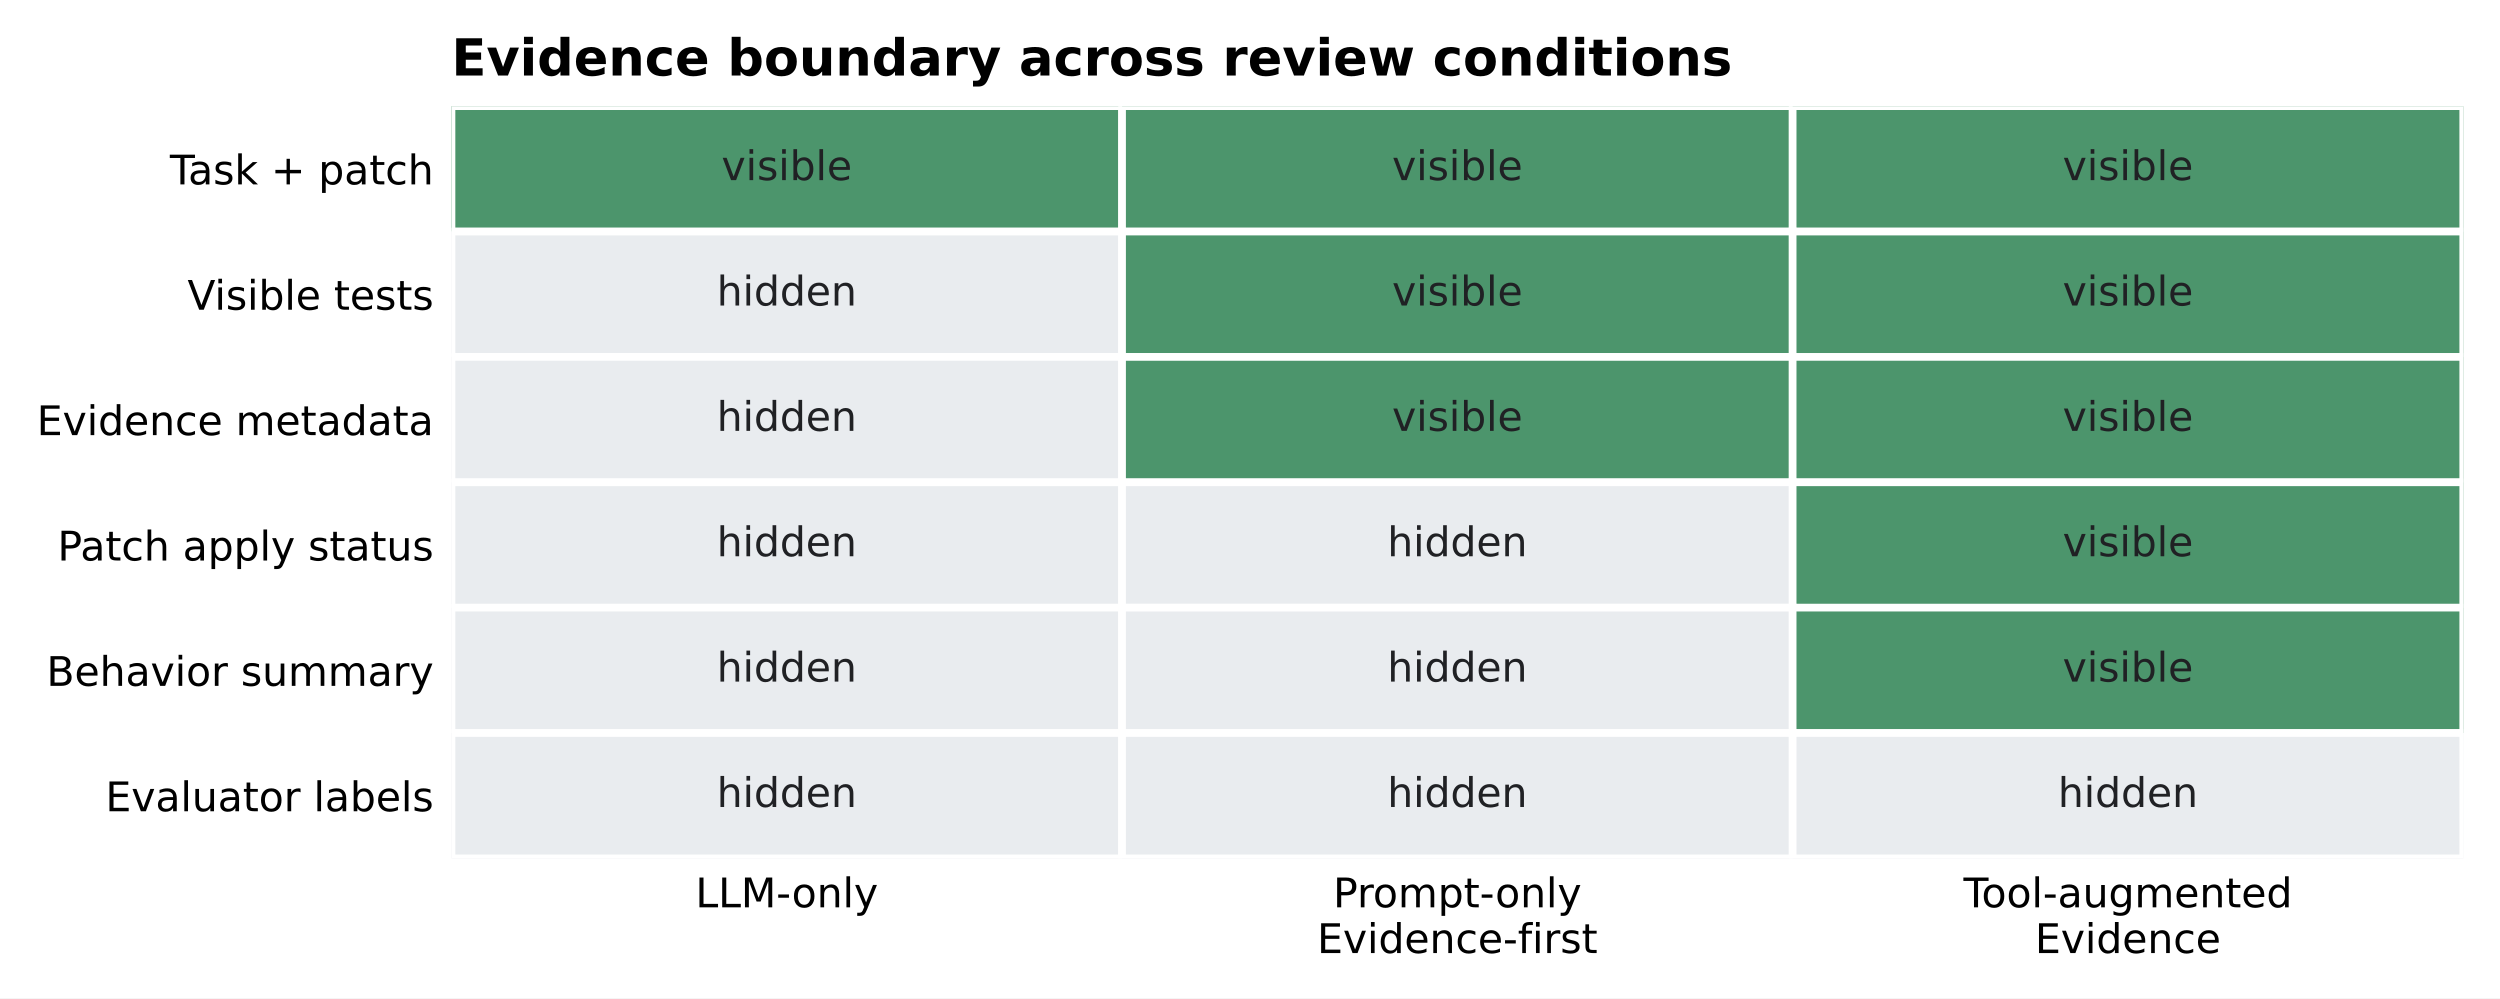
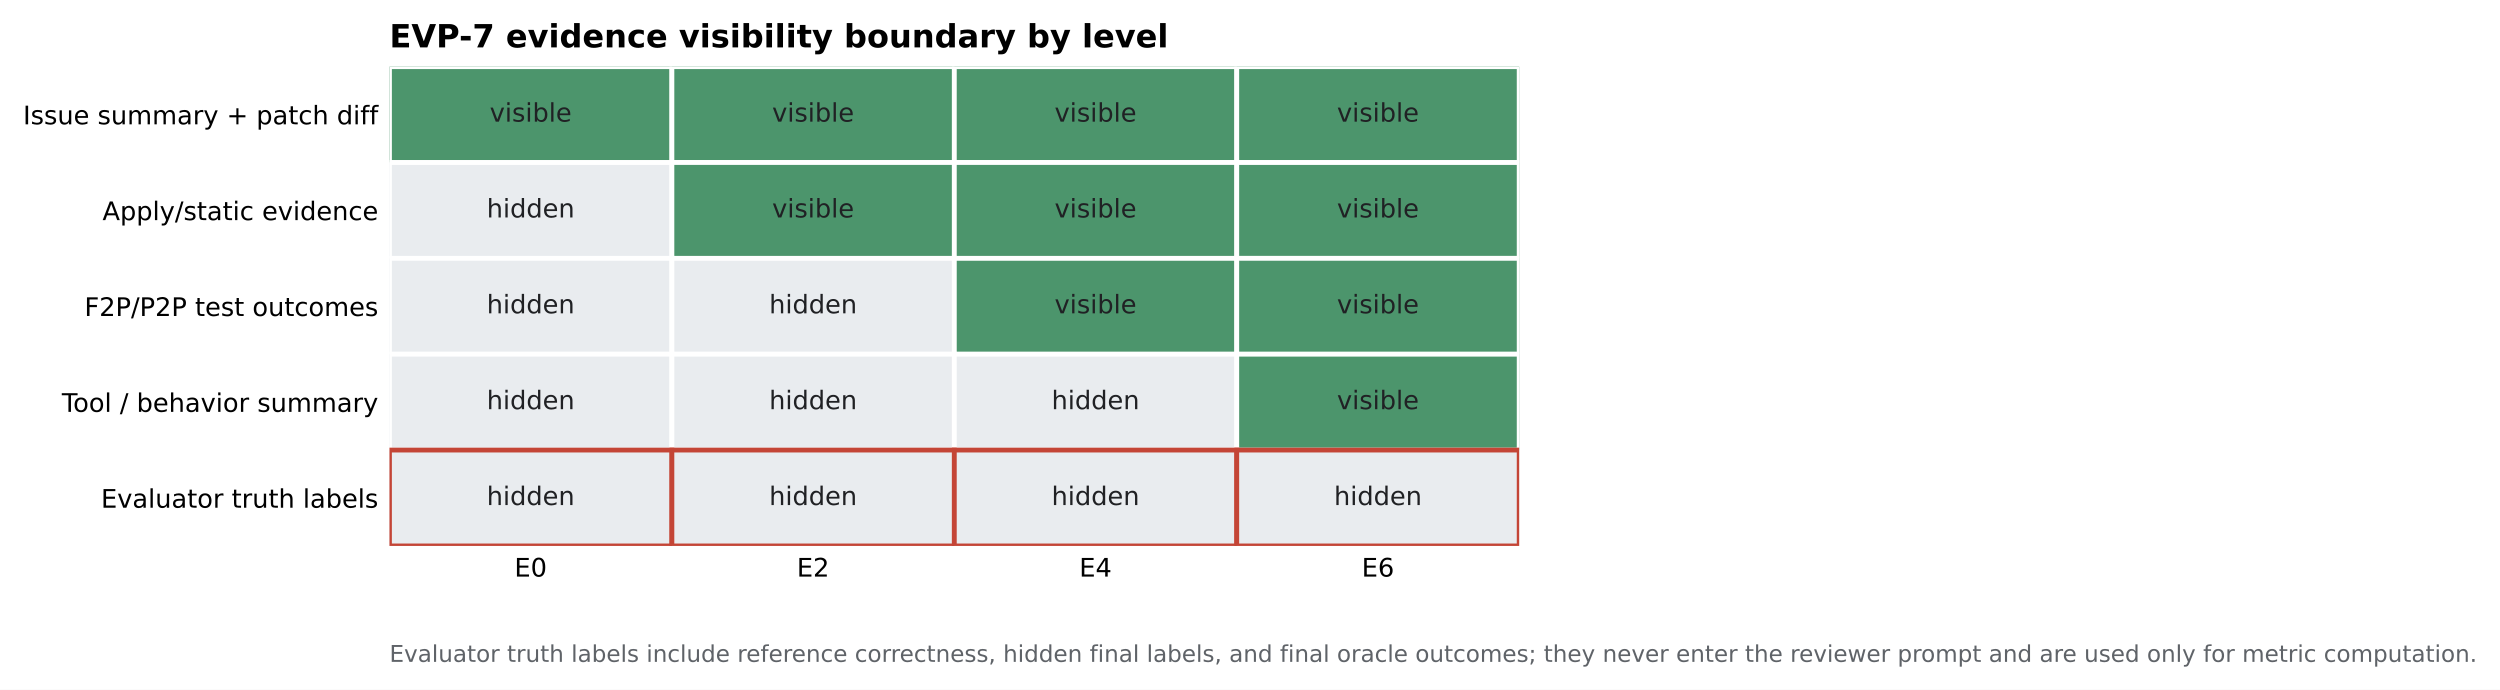
- <svg xmlns="http://www.w3.org/2000/svg" width="489.605pt" height="195.511pt" viewBox="0 0 489.605 195.511" version="1.1">
+ <svg xmlns="http://www.w3.org/2000/svg" width="780.096pt" height="215.22pt" viewBox="0 0 780.096 215.22" version="1.1">
  <defs>
    <style type="text/css">*{stroke-linejoin: round; stroke-linecap: butt}</style>
  </defs>
  <g id="figure_1">
    <g id="patch_1">
-       <path d="M 0 195.511 L 489.605 195.511 L 489.605 0 L 0 0 z " style="fill: #ffffff" />
+       <path d="M 0 215.22 L 780.096 215.22 L 780.096 0 L 0 0 z " style="fill: #ffffff" />
    </g>
    <g id="axes_1">
      <g id="patch_2">
-         <path d="M 88.421 168.11 L 482.405 168.11 L 482.405 20.798 L 88.421 20.798 z " style="fill: #ffffff" />
+         <path d="M 121.53 170.342 L 474.042 170.342 L 474.042 20.798 L 121.53 20.798 z " style="fill: #ffffff" />
      </g>
      <g id="patch_3">
-         <path d="M 88.421 20.798 L 219.749 20.798 L 219.749 45.35 L 88.421 45.35 z " clip-path="url(#p911b5d1c05)" style="fill: #4c956c; stroke: #ffffff; stroke-width: 1.5; stroke-linejoin: miter" />
+         <path d="M 121.53 20.798 L 209.658 20.798 L 209.658 50.707 L 121.53 50.707 z " clip-path="url(#pcbf923bfd9)" style="fill: #4c956c; stroke: #ffffff; stroke-width: 1.5; stroke-linejoin: miter" />
      </g>
      <g id="patch_4">
-         <path d="M 219.749 20.798 L 351.077 20.798 L 351.077 45.35 L 219.749 45.35 z " clip-path="url(#p911b5d1c05)" style="fill: #4c956c; stroke: #ffffff; stroke-width: 1.5; stroke-linejoin: miter" />
+         <path d="M 209.658 20.798 L 297.786 20.798 L 297.786 50.707 L 209.658 50.707 z " clip-path="url(#pcbf923bfd9)" style="fill: #4c956c; stroke: #ffffff; stroke-width: 1.5; stroke-linejoin: miter" />
      </g>
      <g id="patch_5">
-         <path d="M 351.077 20.798 L 482.405 20.798 L 482.405 45.35 L 351.077 45.35 z " clip-path="url(#p911b5d1c05)" style="fill: #4c956c; stroke: #ffffff; stroke-width: 1.5; stroke-linejoin: miter" />
+         <path d="M 297.786 20.798 L 385.914 20.798 L 385.914 50.707 L 297.786 50.707 z " clip-path="url(#pcbf923bfd9)" style="fill: #4c956c; stroke: #ffffff; stroke-width: 1.5; stroke-linejoin: miter" />
      </g>
      <g id="patch_6">
-         <path d="M 88.421 45.35 L 219.749 45.35 L 219.749 69.902 L 88.421 69.902 z " clip-path="url(#p911b5d1c05)" style="fill: #e9ecef; stroke: #ffffff; stroke-width: 1.5; stroke-linejoin: miter" />
+         <path d="M 385.914 20.798 L 474.042 20.798 L 474.042 50.707 L 385.914 50.707 z " clip-path="url(#pcbf923bfd9)" style="fill: #4c956c; stroke: #ffffff; stroke-width: 1.5; stroke-linejoin: miter" />
      </g>
      <g id="patch_7">
-         <path d="M 219.749 45.35 L 351.077 45.35 L 351.077 69.902 L 219.749 69.902 z " clip-path="url(#p911b5d1c05)" style="fill: #4c956c; stroke: #ffffff; stroke-width: 1.5; stroke-linejoin: miter" />
+         <path d="M 121.53 50.707 L 209.658 50.707 L 209.658 80.616 L 121.53 80.616 z " clip-path="url(#pcbf923bfd9)" style="fill: #e9ecef; stroke: #ffffff; stroke-width: 1.5; stroke-linejoin: miter" />
      </g>
      <g id="patch_8">
-         <path d="M 351.077 45.35 L 482.405 45.35 L 482.405 69.902 L 351.077 69.902 z " clip-path="url(#p911b5d1c05)" style="fill: #4c956c; stroke: #ffffff; stroke-width: 1.5; stroke-linejoin: miter" />
+         <path d="M 209.658 50.707 L 297.786 50.707 L 297.786 80.616 L 209.658 80.616 z " clip-path="url(#pcbf923bfd9)" style="fill: #4c956c; stroke: #ffffff; stroke-width: 1.5; stroke-linejoin: miter" />
      </g>
      <g id="patch_9">
-         <path d="M 88.421 69.902 L 219.749 69.902 L 219.749 94.454 L 88.421 94.454 z " clip-path="url(#p911b5d1c05)" style="fill: #e9ecef; stroke: #ffffff; stroke-width: 1.5; stroke-linejoin: miter" />
+         <path d="M 297.786 50.707 L 385.914 50.707 L 385.914 80.616 L 297.786 80.616 z " clip-path="url(#pcbf923bfd9)" style="fill: #4c956c; stroke: #ffffff; stroke-width: 1.5; stroke-linejoin: miter" />
      </g>
      <g id="patch_10">
-         <path d="M 219.749 69.902 L 351.077 69.902 L 351.077 94.454 L 219.749 94.454 z " clip-path="url(#p911b5d1c05)" style="fill: #4c956c; stroke: #ffffff; stroke-width: 1.5; stroke-linejoin: miter" />
+         <path d="M 385.914 50.707 L 474.042 50.707 L 474.042 80.616 L 385.914 80.616 z " clip-path="url(#pcbf923bfd9)" style="fill: #4c956c; stroke: #ffffff; stroke-width: 1.5; stroke-linejoin: miter" />
      </g>
      <g id="patch_11">
-         <path d="M 351.077 69.902 L 482.405 69.902 L 482.405 94.454 L 351.077 94.454 z " clip-path="url(#p911b5d1c05)" style="fill: #4c956c; stroke: #ffffff; stroke-width: 1.5; stroke-linejoin: miter" />
+         <path d="M 121.53 80.616 L 209.658 80.616 L 209.658 110.525 L 121.53 110.525 z " clip-path="url(#pcbf923bfd9)" style="fill: #e9ecef; stroke: #ffffff; stroke-width: 1.5; stroke-linejoin: miter" />
      </g>
      <g id="patch_12">
-         <path d="M 88.421 94.454 L 219.749 94.454 L 219.749 119.006 L 88.421 119.006 z " clip-path="url(#p911b5d1c05)" style="fill: #e9ecef; stroke: #ffffff; stroke-width: 1.5; stroke-linejoin: miter" />
+         <path d="M 209.658 80.616 L 297.786 80.616 L 297.786 110.525 L 209.658 110.525 z " clip-path="url(#pcbf923bfd9)" style="fill: #e9ecef; stroke: #ffffff; stroke-width: 1.5; stroke-linejoin: miter" />
      </g>
      <g id="patch_13">
-         <path d="M 219.749 94.454 L 351.077 94.454 L 351.077 119.006 L 219.749 119.006 z " clip-path="url(#p911b5d1c05)" style="fill: #e9ecef; stroke: #ffffff; stroke-width: 1.5; stroke-linejoin: miter" />
+         <path d="M 297.786 80.616 L 385.914 80.616 L 385.914 110.525 L 297.786 110.525 z " clip-path="url(#pcbf923bfd9)" style="fill: #4c956c; stroke: #ffffff; stroke-width: 1.5; stroke-linejoin: miter" />
      </g>
      <g id="patch_14">
-         <path d="M 351.077 94.454 L 482.405 94.454 L 482.405 119.006 L 351.077 119.006 z " clip-path="url(#p911b5d1c05)" style="fill: #4c956c; stroke: #ffffff; stroke-width: 1.5; stroke-linejoin: miter" />
+         <path d="M 385.914 80.616 L 474.042 80.616 L 474.042 110.525 L 385.914 110.525 z " clip-path="url(#pcbf923bfd9)" style="fill: #4c956c; stroke: #ffffff; stroke-width: 1.5; stroke-linejoin: miter" />
      </g>
      <g id="patch_15">
-         <path d="M 88.421 119.006 L 219.749 119.006 L 219.749 143.558 L 88.421 143.558 z " clip-path="url(#p911b5d1c05)" style="fill: #e9ecef; stroke: #ffffff; stroke-width: 1.5; stroke-linejoin: miter" />
+         <path d="M 121.53 110.525 L 209.658 110.525 L 209.658 140.434 L 121.53 140.434 z " clip-path="url(#pcbf923bfd9)" style="fill: #e9ecef; stroke: #ffffff; stroke-width: 1.5; stroke-linejoin: miter" />
      </g>
      <g id="patch_16">
-         <path d="M 219.749 119.006 L 351.077 119.006 L 351.077 143.558 L 219.749 143.558 z " clip-path="url(#p911b5d1c05)" style="fill: #e9ecef; stroke: #ffffff; stroke-width: 1.5; stroke-linejoin: miter" />
+         <path d="M 209.658 110.525 L 297.786 110.525 L 297.786 140.434 L 209.658 140.434 z " clip-path="url(#pcbf923bfd9)" style="fill: #e9ecef; stroke: #ffffff; stroke-width: 1.5; stroke-linejoin: miter" />
      </g>
      <g id="patch_17">
-         <path d="M 351.077 119.006 L 482.405 119.006 L 482.405 143.558 L 351.077 143.558 z " clip-path="url(#p911b5d1c05)" style="fill: #4c956c; stroke: #ffffff; stroke-width: 1.5; stroke-linejoin: miter" />
+         <path d="M 297.786 110.525 L 385.914 110.525 L 385.914 140.434 L 297.786 140.434 z " clip-path="url(#pcbf923bfd9)" style="fill: #e9ecef; stroke: #ffffff; stroke-width: 1.5; stroke-linejoin: miter" />
      </g>
      <g id="patch_18">
-         <path d="M 88.421 143.558 L 219.749 143.558 L 219.749 168.11 L 88.421 168.11 z " clip-path="url(#p911b5d1c05)" style="fill: #e9ecef; stroke: #ffffff; stroke-width: 1.5; stroke-linejoin: miter" />
+         <path d="M 385.914 110.525 L 474.042 110.525 L 474.042 140.434 L 385.914 140.434 z " clip-path="url(#pcbf923bfd9)" style="fill: #4c956c; stroke: #ffffff; stroke-width: 1.5; stroke-linejoin: miter" />
      </g>
      <g id="patch_19">
-         <path d="M 219.749 143.558 L 351.077 143.558 L 351.077 168.11 L 219.749 168.11 z " clip-path="url(#p911b5d1c05)" style="fill: #e9ecef; stroke: #ffffff; stroke-width: 1.5; stroke-linejoin: miter" />
+         <path d="M 121.53 140.434 L 209.658 140.434 L 209.658 170.342 L 121.53 170.342 z " clip-path="url(#pcbf923bfd9)" style="fill: #e9ecef; stroke: #c44536; stroke-width: 1.5; stroke-linejoin: miter" />
      </g>
      <g id="patch_20">
-         <path d="M 351.077 143.558 L 482.405 143.558 L 482.405 168.11 L 351.077 168.11 z " clip-path="url(#p911b5d1c05)" style="fill: #e9ecef; stroke: #ffffff; stroke-width: 1.5; stroke-linejoin: miter" />
+         <path d="M 209.658 140.434 L 297.786 140.434 L 297.786 170.342 L 209.658 170.342 z " clip-path="url(#pcbf923bfd9)" style="fill: #e9ecef; stroke: #c44536; stroke-width: 1.5; stroke-linejoin: miter" />
+       </g>
+       <g id="patch_21">
+         <path d="M 297.786 140.434 L 385.914 140.434 L 385.914 170.342 L 297.786 170.342 z " clip-path="url(#pcbf923bfd9)" style="fill: #e9ecef; stroke: #c44536; stroke-width: 1.5; stroke-linejoin: miter" />
+       </g>
+       <g id="patch_22">
+         <path d="M 385.914 140.434 L 474.042 140.434 L 474.042 170.342 L 385.914 170.342 z " clip-path="url(#pcbf923bfd9)" style="fill: #e9ecef; stroke: #c44536; stroke-width: 1.5; stroke-linejoin: miter" />
      </g>
      <g id="matplotlib.axis_1">
        <g id="xtick_1">
          <g id="line2d_1" />
          <g id="text_1">
-             <text style="font-size: 8px; font-family: 'DejaVu Sans'; text-anchor: middle" x="154.085" y="177.689" transform="rotate(-0 154.0853 177.6892)">LLM-only</text>
+             <text style="font-size: 8px; font-family: 'DejaVu Sans'; text-anchor: middle" x="165.594" y="179.921" transform="rotate(-0 165.594 179.9212)">E0</text>
          </g>
        </g>
        <g id="xtick_2">
          <g id="line2d_2" />
          <g id="text_2">
-             <text style="font-size: 8px; font-family: 'DejaVu Sans'" transform="translate(261.0864 177.6892)">Prompt-only</text>
-             <text style="font-size: 8px; font-family: 'DejaVu Sans'" transform="translate(257.952 186.6474)">Evidence-first</text>
+             <text style="font-size: 8px; font-family: 'DejaVu Sans'; text-anchor: middle" x="253.722" y="179.921" transform="rotate(-0 253.722 179.9212)">E2</text>
          </g>
        </g>
        <g id="xtick_3">
          <g id="line2d_3" />
          <g id="text_3">
-             <text style="font-size: 8px; font-family: 'DejaVu Sans'" transform="translate(384.5419 177.6892)">Tool-augmented</text>
-             <text style="font-size: 8px; font-family: 'DejaVu Sans'" transform="translate(398.5387 186.6474)">Evidence</text>
+             <text style="font-size: 8px; font-family: 'DejaVu Sans'; text-anchor: middle" x="341.85" y="179.921" transform="rotate(-0 341.85 179.9212)">E4</text>
+           </g>
+         </g>
+         <g id="xtick_4">
+           <g id="line2d_4" />
+           <g id="text_4">
+             <text style="font-size: 8px; font-family: 'DejaVu Sans'; text-anchor: middle" x="429.978" y="179.921" transform="rotate(-0 429.978 179.9212)">E6</text>
          </g>
        </g>
      </g>
      <g id="matplotlib.axis_2">
        <g id="ytick_1">
-           <g id="line2d_4" />
-           <g id="text_4">
-             <text style="font-size: 8px; font-family: 'DejaVu Sans'; text-anchor: end" x="84.921" y="36.114" transform="rotate(-0 84.92125 36.11381)">Task + patch</text>
-           </g>
-         </g>
-         <g id="ytick_2">
          <g id="line2d_5" />
          <g id="text_5">
-             <text style="font-size: 8px; font-family: 'DejaVu Sans'; text-anchor: end" x="84.921" y="60.666" transform="rotate(-0 84.92125 60.66581)">Visible tests</text>
-           </g>
-         </g>
-         <g id="ytick_3">
+             <text style="font-size: 8px; font-family: 'DejaVu Sans'; text-anchor: end" x="118.03" y="38.792" transform="rotate(-0 118.03 38.79221)">Issue summary + patch diff</text>
+           </g>
+         </g>
+         <g id="ytick_2">
          <g id="line2d_6" />
          <g id="text_6">
-             <text style="font-size: 8px; font-family: 'DejaVu Sans'; text-anchor: end" x="84.921" y="85.218" transform="rotate(-0 84.92125 85.21781)">Evidence metadata</text>
-           </g>
-         </g>
-         <g id="ytick_4">
+             <text style="font-size: 8px; font-family: 'DejaVu Sans'; text-anchor: end" x="118.03" y="68.701" transform="rotate(-0 118.03 68.70101)">Apply/static evidence</text>
+           </g>
+         </g>
+         <g id="ytick_3">
          <g id="line2d_7" />
          <g id="text_7">
-             <text style="font-size: 8px; font-family: 'DejaVu Sans'; text-anchor: end" x="84.921" y="109.77" transform="rotate(-0 84.92125 109.7698)">Patch apply status</text>
-           </g>
-         </g>
-         <g id="ytick_5">
+             <text style="font-size: 8px; font-family: 'DejaVu Sans'; text-anchor: end" x="118.03" y="98.61" transform="rotate(-0 118.03 98.60981)">F2P/P2P test outcomes</text>
+           </g>
+         </g>
+         <g id="ytick_4">
          <g id="line2d_8" />
          <g id="text_8">
-             <text style="font-size: 8px; font-family: 'DejaVu Sans'; text-anchor: end" x="84.921" y="134.322" transform="rotate(-0 84.92125 134.3218)">Behavior summary</text>
-           </g>
-         </g>
-         <g id="ytick_6">
+             <text style="font-size: 8px; font-family: 'DejaVu Sans'; text-anchor: end" x="118.03" y="128.519" transform="rotate(-0 118.03 128.5186)">Tool / behavior summary</text>
+           </g>
+         </g>
+         <g id="ytick_5">
          <g id="line2d_9" />
          <g id="text_9">
-             <text style="font-size: 8px; font-family: 'DejaVu Sans'; text-anchor: end" x="84.921" y="158.874" transform="rotate(-0 84.92125 158.8738)">Evaluator labels</text>
+             <text style="font-size: 8px; font-family: 'DejaVu Sans'; text-anchor: end" x="118.03" y="158.427" transform="rotate(-0 118.03 158.4274)">Evaluator truth labels</text>
          </g>
        </g>
      </g>
      <g id="text_10">
-         <text style="font-size: 8px; font-family: 'DejaVu Sans'; text-anchor: middle; fill: #202124" x="154.085" y="35.282" transform="rotate(-0 154.0853 35.28194)">visible</text>
+         <text style="font-size: 8px; font-family: 'DejaVu Sans'; text-anchor: middle; fill: #202124" x="165.594" y="37.96" transform="rotate(-0 165.594 37.96034)">visible</text>
      </g>
      <g id="text_11">
-         <text style="font-size: 8px; font-family: 'DejaVu Sans'; text-anchor: middle; fill: #202124" x="285.413" y="35.282" transform="rotate(-0 285.4133 35.28194)">visible</text>
+         <text style="font-size: 8px; font-family: 'DejaVu Sans'; text-anchor: middle; fill: #202124" x="253.722" y="37.96" transform="rotate(-0 253.722 37.96034)">visible</text>
      </g>
      <g id="text_12">
-         <text style="font-size: 8px; font-family: 'DejaVu Sans'; text-anchor: middle; fill: #202124" x="416.741" y="35.282" transform="rotate(-0 416.7412 35.28194)">visible</text>
+         <text style="font-size: 8px; font-family: 'DejaVu Sans'; text-anchor: middle; fill: #202124" x="341.85" y="37.96" transform="rotate(-0 341.85 37.96034)">visible</text>
      </g>
      <g id="text_13">
-         <text style="font-size: 8px; font-family: 'DejaVu Sans'; text-anchor: middle; fill: #202124" x="154.085" y="59.834" transform="rotate(-0 154.0853 59.83394)">hidden</text>
+         <text style="font-size: 8px; font-family: 'DejaVu Sans'; text-anchor: middle; fill: #202124" x="429.978" y="37.96" transform="rotate(-0 429.978 37.96034)">visible</text>
      </g>
      <g id="text_14">
-         <text style="font-size: 8px; font-family: 'DejaVu Sans'; text-anchor: middle; fill: #202124" x="285.413" y="59.834" transform="rotate(-0 285.4133 59.83394)">visible</text>
+         <text style="font-size: 8px; font-family: 'DejaVu Sans'; text-anchor: middle; fill: #202124" x="165.594" y="67.869" transform="rotate(-0 165.594 67.86914)">hidden</text>
      </g>
      <g id="text_15">
-         <text style="font-size: 8px; font-family: 'DejaVu Sans'; text-anchor: middle; fill: #202124" x="416.741" y="59.834" transform="rotate(-0 416.7412 59.83394)">visible</text>
+         <text style="font-size: 8px; font-family: 'DejaVu Sans'; text-anchor: middle; fill: #202124" x="253.722" y="67.869" transform="rotate(-0 253.722 67.86914)">visible</text>
      </g>
      <g id="text_16">
-         <text style="font-size: 8px; font-family: 'DejaVu Sans'; text-anchor: middle; fill: #202124" x="154.085" y="84.386" transform="rotate(-0 154.0853 84.38594)">hidden</text>
+         <text style="font-size: 8px; font-family: 'DejaVu Sans'; text-anchor: middle; fill: #202124" x="341.85" y="67.869" transform="rotate(-0 341.85 67.86914)">visible</text>
      </g>
      <g id="text_17">
-         <text style="font-size: 8px; font-family: 'DejaVu Sans'; text-anchor: middle; fill: #202124" x="285.413" y="84.386" transform="rotate(-0 285.4133 84.38594)">visible</text>
+         <text style="font-size: 8px; font-family: 'DejaVu Sans'; text-anchor: middle; fill: #202124" x="429.978" y="67.869" transform="rotate(-0 429.978 67.86914)">visible</text>
      </g>
      <g id="text_18">
-         <text style="font-size: 8px; font-family: 'DejaVu Sans'; text-anchor: middle; fill: #202124" x="416.741" y="84.386" transform="rotate(-0 416.7412 84.38594)">visible</text>
+         <text style="font-size: 8px; font-family: 'DejaVu Sans'; text-anchor: middle; fill: #202124" x="165.594" y="97.778" transform="rotate(-0 165.594 97.77794)">hidden</text>
      </g>
      <g id="text_19">
-         <text style="font-size: 8px; font-family: 'DejaVu Sans'; text-anchor: middle; fill: #202124" x="154.085" y="108.938" transform="rotate(-0 154.0853 108.9379)">hidden</text>
+         <text style="font-size: 8px; font-family: 'DejaVu Sans'; text-anchor: middle; fill: #202124" x="253.722" y="97.778" transform="rotate(-0 253.722 97.77794)">hidden</text>
      </g>
      <g id="text_20">
-         <text style="font-size: 8px; font-family: 'DejaVu Sans'; text-anchor: middle; fill: #202124" x="285.413" y="108.938" transform="rotate(-0 285.4133 108.9379)">hidden</text>
+         <text style="font-size: 8px; font-family: 'DejaVu Sans'; text-anchor: middle; fill: #202124" x="341.85" y="97.778" transform="rotate(-0 341.85 97.77794)">visible</text>
      </g>
      <g id="text_21">
-         <text style="font-size: 8px; font-family: 'DejaVu Sans'; text-anchor: middle; fill: #202124" x="416.741" y="108.938" transform="rotate(-0 416.7412 108.9379)">visible</text>
+         <text style="font-size: 8px; font-family: 'DejaVu Sans'; text-anchor: middle; fill: #202124" x="429.978" y="97.778" transform="rotate(-0 429.978 97.77794)">visible</text>
      </g>
      <g id="text_22">
-         <text style="font-size: 8px; font-family: 'DejaVu Sans'; text-anchor: middle; fill: #202124" x="154.085" y="133.49" transform="rotate(-0 154.0853 133.4899)">hidden</text>
+         <text style="font-size: 8px; font-family: 'DejaVu Sans'; text-anchor: middle; fill: #202124" x="165.594" y="127.687" transform="rotate(-0 165.594 127.6867)">hidden</text>
      </g>
      <g id="text_23">
-         <text style="font-size: 8px; font-family: 'DejaVu Sans'; text-anchor: middle; fill: #202124" x="285.413" y="133.49" transform="rotate(-0 285.4133 133.4899)">hidden</text>
+         <text style="font-size: 8px; font-family: 'DejaVu Sans'; text-anchor: middle; fill: #202124" x="253.722" y="127.687" transform="rotate(-0 253.722 127.6867)">hidden</text>
      </g>
      <g id="text_24">
-         <text style="font-size: 8px; font-family: 'DejaVu Sans'; text-anchor: middle; fill: #202124" x="416.741" y="133.49" transform="rotate(-0 416.7412 133.4899)">visible</text>
+         <text style="font-size: 8px; font-family: 'DejaVu Sans'; text-anchor: middle; fill: #202124" x="341.85" y="127.687" transform="rotate(-0 341.85 127.6867)">hidden</text>
      </g>
      <g id="text_25">
-         <text style="font-size: 8px; font-family: 'DejaVu Sans'; text-anchor: middle; fill: #202124" x="154.085" y="158.042" transform="rotate(-0 154.0853 158.0419)">hidden</text>
+         <text style="font-size: 8px; font-family: 'DejaVu Sans'; text-anchor: middle; fill: #202124" x="429.978" y="127.687" transform="rotate(-0 429.978 127.6867)">visible</text>
      </g>
      <g id="text_26">
-         <text style="font-size: 8px; font-family: 'DejaVu Sans'; text-anchor: middle; fill: #202124" x="285.413" y="158.042" transform="rotate(-0 285.4133 158.0419)">hidden</text>
+         <text style="font-size: 8px; font-family: 'DejaVu Sans'; text-anchor: middle; fill: #202124" x="165.594" y="157.596" transform="rotate(-0 165.594 157.5955)">hidden</text>
      </g>
      <g id="text_27">
-         <text style="font-size: 8px; font-family: 'DejaVu Sans'; text-anchor: middle; fill: #202124" x="416.741" y="158.042" transform="rotate(-0 416.7412 158.0419)">hidden</text>
+         <text style="font-size: 8px; font-family: 'DejaVu Sans'; text-anchor: middle; fill: #202124" x="253.722" y="157.596" transform="rotate(-0 253.722 157.5955)">hidden</text>
      </g>
      <g id="text_28">
-         <text style="font-weight: 700; font-size: 10px; font-family: 'DejaVu Sans'; text-anchor: start" x="88.421" y="14.798" transform="rotate(-0 88.42125 14.79844)">Evidence boundary across review conditions</text>
-       </g>
+         <text style="font-size: 8px; font-family: 'DejaVu Sans'; text-anchor: middle; fill: #202124" x="341.85" y="157.596" transform="rotate(-0 341.85 157.5955)">hidden</text>
+       </g>
+       <g id="text_29">
+         <text style="font-size: 8px; font-family: 'DejaVu Sans'; text-anchor: middle; fill: #202124" x="429.978" y="157.596" transform="rotate(-0 429.978 157.5955)">hidden</text>
+       </g>
+       <g id="text_30">
+         <text style="font-weight: 700; font-size: 10px; font-family: 'DejaVu Sans'; text-anchor: start" x="121.53" y="14.798" transform="rotate(-0 121.53 14.79844)">EVP-7 evidence visibility boundary by level</text>
+       </g>
+     </g>
+     <g id="text_31">
+       <text style="font-size: 7.2px; font-family: 'DejaVu Sans'; text-anchor: start; fill: #5f6368" x="121.53" y="206.522" transform="rotate(-0 121.53 206.5224)">Evaluator truth labels include reference correctness, hidden final labels, and final oracle outcomes; they never enter the reviewer prompt and are used only for metric computation.</text>
    </g>
  </g>
  <defs>
-     <clipPath id="p911b5d1c05">
-       <rect x="88.421" y="20.798" width="393.984" height="147.312" />
+     <clipPath id="pcbf923bfd9">
+       <rect x="121.53" y="20.798" width="352.512" height="149.544" />
    </clipPath>
  </defs>
</svg>
